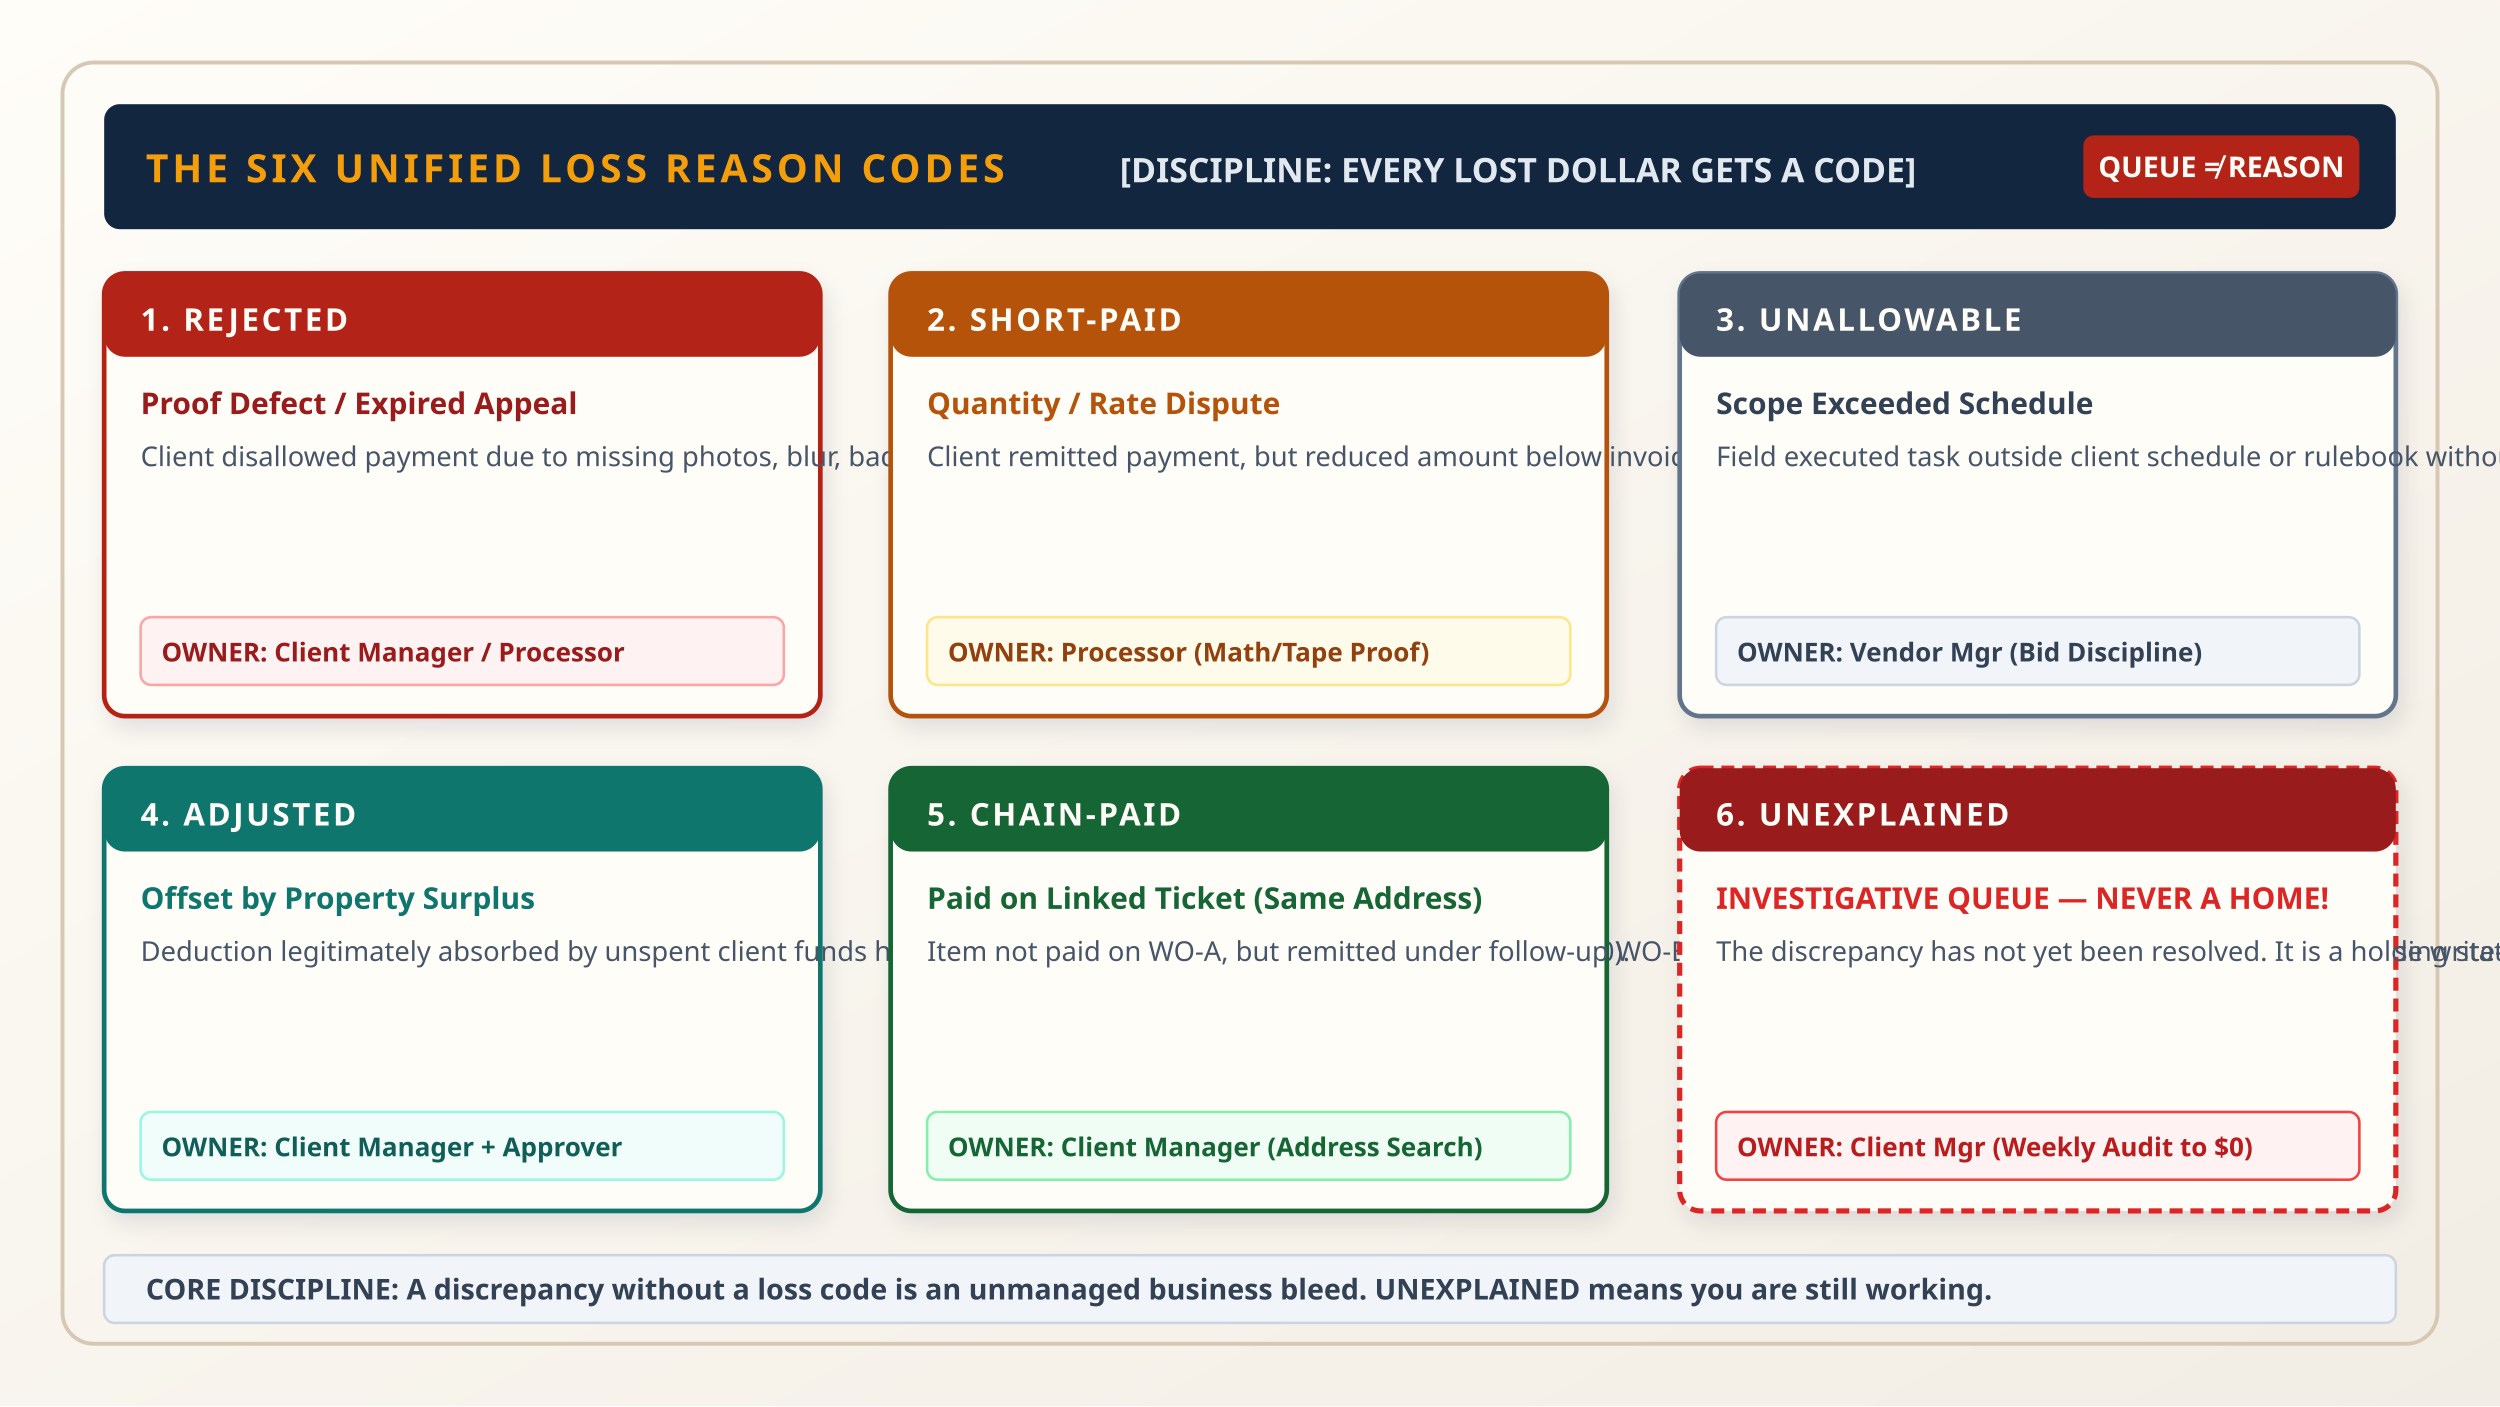
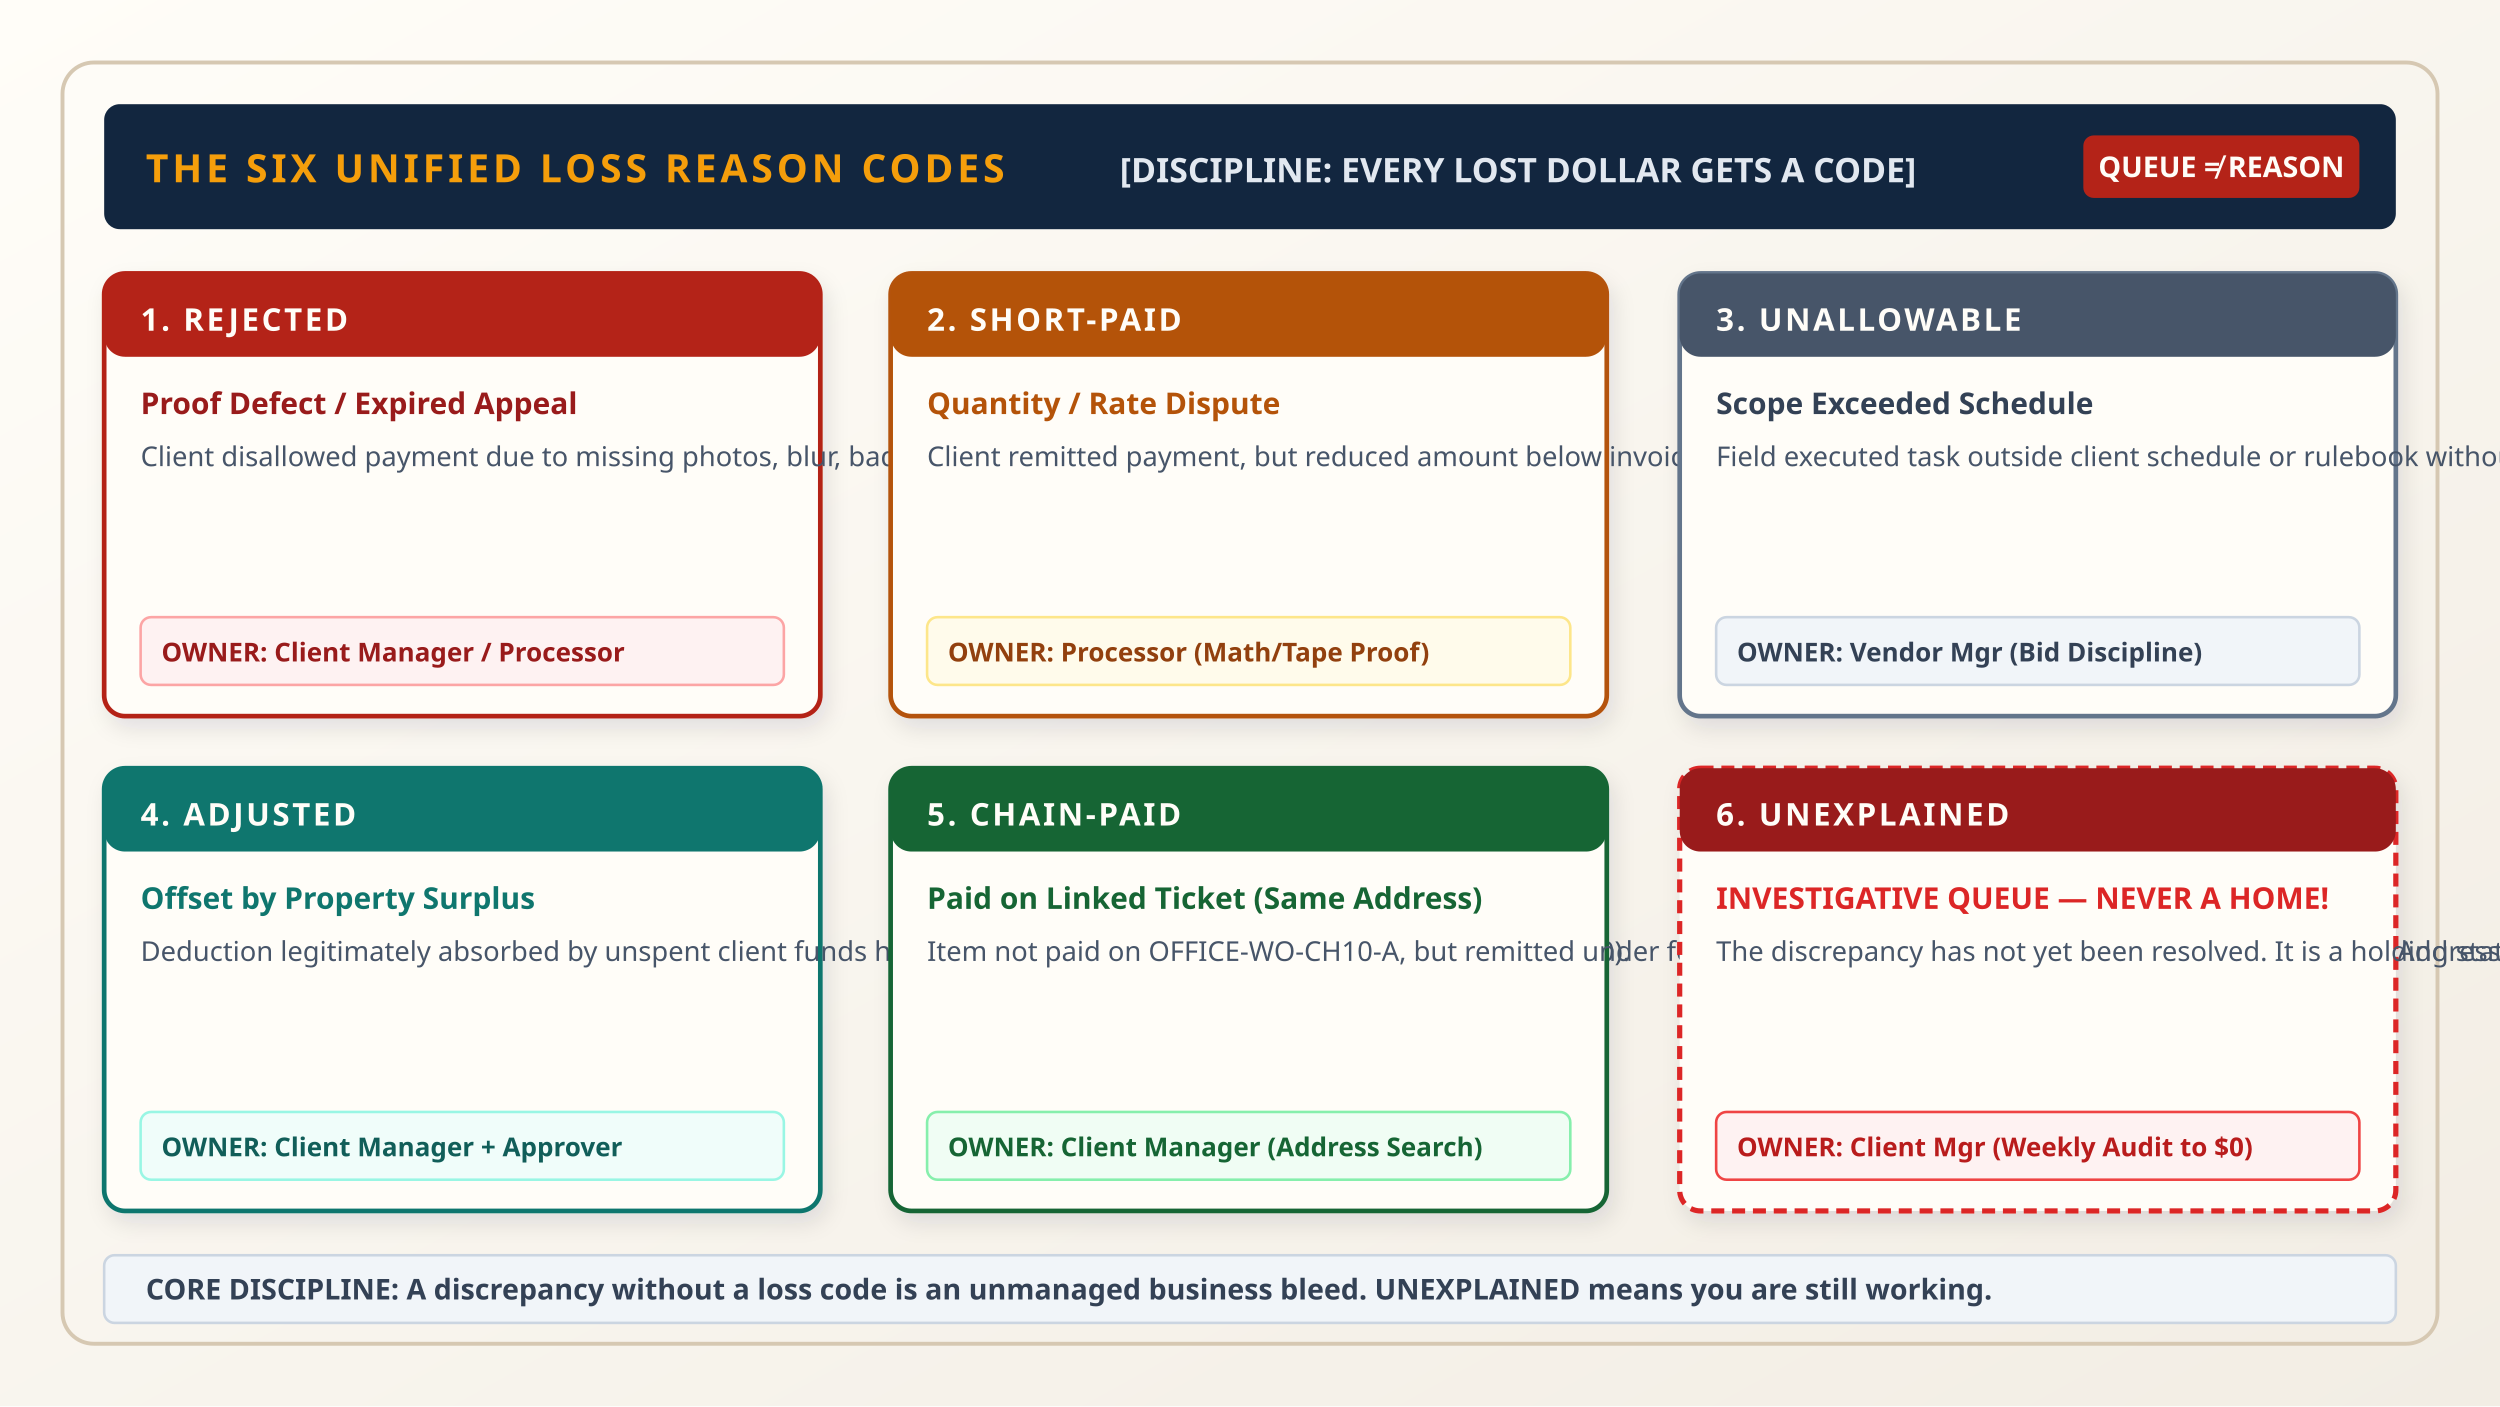
<svg xmlns="http://www.w3.org/2000/svg" viewBox="0 0 960 540" width="100%" height="100%">
  <defs>
    <linearGradient id="wheel-bg" x1="0%" y1="0%" x2="100%" y2="100%">
      <stop offset="0%" stop-color="#FFFDF8" />
      <stop offset="100%" stop-color="#F2EDE4" />
    </linearGradient>
    <filter id="wheel-shadow" x="-5%" y="-5%" width="110%" height="115%" filterUnits="userSpaceOnUse">
      <feDropShadow dx="2" dy="4" stdDeviation="4" flood-color="#12263F" flood-opacity="0.10" />
    </filter>
  </defs>
  <rect width="960" height="540" fill="url(#wheel-bg)" />
  <rect x="24" y="24" width="912" height="492" rx="12" fill="none" stroke="#D6C8B2" stroke-width="1.5" />
  <rect x="40" y="40" width="880" height="48" rx="6" fill="#12263F" />
  <text x="56" y="70" font-family="'Segoe UI', system-ui, sans-serif" font-size="15" font-weight="800" fill="#F59E0B" letter-spacing="1.5">THE SIX UNIFIED LOSS REASON CODES</text>
  <text x="430" y="70" font-family="'Segoe UI', system-ui, sans-serif" font-size="13" font-weight="600" fill="#E2E8F0">[DISCIPLINE: EVERY LOST DOLLAR GETS A CODE]</text>
  <rect x="800" y="52" width="106" height="24" rx="4" fill="#B42318" />
  <text x="853" y="68" font-family="'Segoe UI', system-ui, sans-serif" font-size="11" font-weight="800" fill="#FFFDF8" text-anchor="middle">QUEUE ≠ REASON</text>
  <g transform="translate(40, 105)">
    <rect x="0" y="0" width="275" height="170" rx="8" fill="#FFFDF8" stroke="#B42318" stroke-width="1.8" filter="url(#wheel-shadow)" />
    <rect x="0" y="0" width="275" height="32" rx="8" fill="#B42318" />
    <text x="14" y="22" font-family="'Segoe UI', system-ui, sans-serif" font-size="12" font-weight="800" fill="#FFFDF8" letter-spacing="1">1. REJECTED</text>
    <text x="14" y="54" font-family="'Segoe UI', system-ui, sans-serif" font-size="11.5" font-weight="700" fill="#991B1B">Proof Defect / Expired Appeal</text>
    <text x="14" y="74" font-family="'Segoe UI', system-ui, sans-serif" font-size="10.5" font-weight="500" fill="#475569">Client disallowed payment due to missing photos, blur, bad date-stamp, or late submission left unappealed.</text>
    <rect x="14" y="132" width="247" height="26" rx="4" fill="#FEF2F2" stroke="#FCA5A5" />
    <text x="22" y="149" font-family="'Segoe UI', system-ui, sans-serif" font-size="10" font-weight="700" fill="#991B1B">OWNER: Client Manager / Processor</text>
  </g>
  <g transform="translate(342, 105)">
    <rect x="0" y="0" width="275" height="170" rx="8" fill="#FFFDF8" stroke="#B45309" stroke-width="1.8" filter="url(#wheel-shadow)" />
    <rect x="0" y="0" width="275" height="32" rx="8" fill="#B45309" />
    <text x="14" y="22" font-family="'Segoe UI', system-ui, sans-serif" font-size="12" font-weight="800" fill="#FFFDF8" letter-spacing="1">2. SHORT-PAID</text>
    <text x="14" y="54" font-family="'Segoe UI', system-ui, sans-serif" font-size="11.5" font-weight="700" fill="#B45309">Quantity / Rate Dispute</text>
    <text x="14" y="74" font-family="'Segoe UI', system-ui, sans-serif" font-size="10.5" font-weight="500" fill="#475569">Client remitted payment, but reduced amount below invoiced figure (e.g. cut CY from 10 to 6, trimmed unit rate).</text>
    <rect x="14" y="132" width="247" height="26" rx="4" fill="#FFFBEB" stroke="#FDE68A" />
    <text x="22" y="149" font-family="'Segoe UI', system-ui, sans-serif" font-size="10" font-weight="700" fill="#92400E">OWNER: Processor (Math/Tape Proof)</text>
  </g>
  <g transform="translate(645, 105)">
    <rect x="0" y="0" width="275" height="170" rx="8" fill="#FFFDF8" stroke="#64748B" stroke-width="1.8" filter="url(#wheel-shadow)" />
    <rect x="0" y="0" width="275" height="32" rx="8" fill="#475569" />
    <text x="14" y="22" font-family="'Segoe UI', system-ui, sans-serif" font-size="12" font-weight="800" fill="#FFFDF8" letter-spacing="1">3. UNALLOWABLE</text>
    <text x="14" y="54" font-family="'Segoe UI', system-ui, sans-serif" font-size="11.5" font-weight="700" fill="#334155">Scope Exceeded Schedule</text>
    <text x="14" y="74" font-family="'Segoe UI', system-ui, sans-serif" font-size="10.5" font-weight="500" fill="#475569">Field executed task outside client schedule or rulebook without prior written over-allowable consent (e.g. TV removal).</text>
    <rect x="14" y="132" width="247" height="26" rx="4" fill="#F1F5F9" stroke="#CBD5E1" />
    <text x="22" y="149" font-family="'Segoe UI', system-ui, sans-serif" font-size="10" font-weight="700" fill="#334155">OWNER: Vendor Mgr (Bid Discipline)</text>
  </g>
  <g transform="translate(40, 295)">
    <rect x="0" y="0" width="275" height="170" rx="8" fill="#FFFDF8" stroke="#0F766E" stroke-width="1.8" filter="url(#wheel-shadow)" />
    <rect x="0" y="0" width="275" height="32" rx="8" fill="#0F766E" />
    <text x="14" y="22" font-family="'Segoe UI', system-ui, sans-serif" font-size="12" font-weight="800" fill="#FFFDF8" letter-spacing="1">4. ADJUSTED</text>
    <text x="14" y="54" font-family="'Segoe UI', system-ui, sans-serif" font-size="11.5" font-weight="700" fill="#0F766E">Offset by Property Surplus</text>
    <text x="14" y="74" font-family="'Segoe UI', system-ui, sans-serif" font-size="10.5" font-weight="500" fill="#475569">Deduction legitimately absorbed by unspent client funds held on the same property ledger (e.g., canonical 500/300).</text>
    <rect x="14" y="132" width="247" height="26" rx="4" fill="#F0FDFA" stroke="#99F6E4" />
    <text x="22" y="149" font-family="'Segoe UI', system-ui, sans-serif" font-size="10" font-weight="700" fill="#115E59">OWNER: Client Manager + Approver</text>
  </g>
  <g transform="translate(342, 295)">
    <rect x="0" y="0" width="275" height="170" rx="8" fill="#FFFDF8" stroke="#166534" stroke-width="1.8" filter="url(#wheel-shadow)" />
    <rect x="0" y="0" width="275" height="32" rx="8" fill="#166534" />
    <text x="14" y="22" font-family="'Segoe UI', system-ui, sans-serif" font-size="12" font-weight="800" fill="#FFFDF8" letter-spacing="1">5. CHAIN-PAID</text>
    <text x="14" y="54" font-family="'Segoe UI', system-ui, sans-serif" font-size="11.5" font-weight="700" fill="#166534">Paid on Linked Ticket (Same Address)</text>
-     <text x="14" y="74" font-family="'Segoe UI', system-ui, sans-serif" font-size="10.5" font-weight="500" fill="#475569">Item not paid on WO-A, but remitted under follow-up WO-B at identical street address. Address search prevents false write-off.</text>
+     <text x="14" y="74" font-family="'Segoe UI', system-ui, sans-serif" font-size="10.5" font-weight="500" fill="#475569">Item not paid on OFFICE-WO-CH10-A, but remitted under follow-up OFFICE-WO-CH10-B at identical street address. Address search prevents false write-off.</text>
    <rect x="14" y="132" width="247" height="26" rx="4" fill="#F0FDF4" stroke="#86EFAC" />
    <text x="22" y="149" font-family="'Segoe UI', system-ui, sans-serif" font-size="10" font-weight="700" fill="#166534">OWNER: Client Manager (Address Search)</text>
  </g>
  <g transform="translate(645, 295)">
    <rect x="0" y="0" width="275" height="170" rx="8" fill="#FFFDF8" stroke="#DC2626" stroke-width="2" stroke-dasharray="5 3" filter="url(#wheel-shadow)" />
    <rect x="0" y="0" width="275" height="32" rx="8" fill="#991B1B" />
    <text x="14" y="22" font-family="'Segoe UI', system-ui, sans-serif" font-size="12" font-weight="800" fill="#FFFDF8" letter-spacing="1">6. UNEXPLAINED</text>
    <text x="14" y="54" font-family="'Segoe UI', system-ui, sans-serif" font-size="11.5" font-weight="800" fill="#DC2626">INVESTIGATIVE QUEUE — NEVER A HOME!</text>
    <text x="14" y="74" font-family="'Segoe UI', system-ui, sans-serif" font-size="10.5" font-weight="500" fill="#475569">The discrepancy has not yet been resolved. It is a holding status under active triage. Target: Driven to ZERO every Friday.</text>
    <rect x="14" y="132" width="247" height="26" rx="4" fill="#FEF2F2" stroke="#EF4444" />
    <text x="22" y="149" font-family="'Segoe UI', system-ui, sans-serif" font-size="10" font-weight="800" fill="#B91C1C">OWNER: Client Mgr (Weekly Audit to $0)</text>
  </g>
  <rect x="40" y="482" width="880" height="26" rx="4" fill="#F1F5F9" stroke="#CBD5E1" />
  <text x="56" y="499" font-family="'Segoe UI', system-ui, sans-serif" font-size="11" font-weight="700" fill="#334155">CORE DISCIPLINE: A discrepancy without a loss code is an unmanaged business bleed. UNEXPLAINED means you are still working.</text>
</svg>
